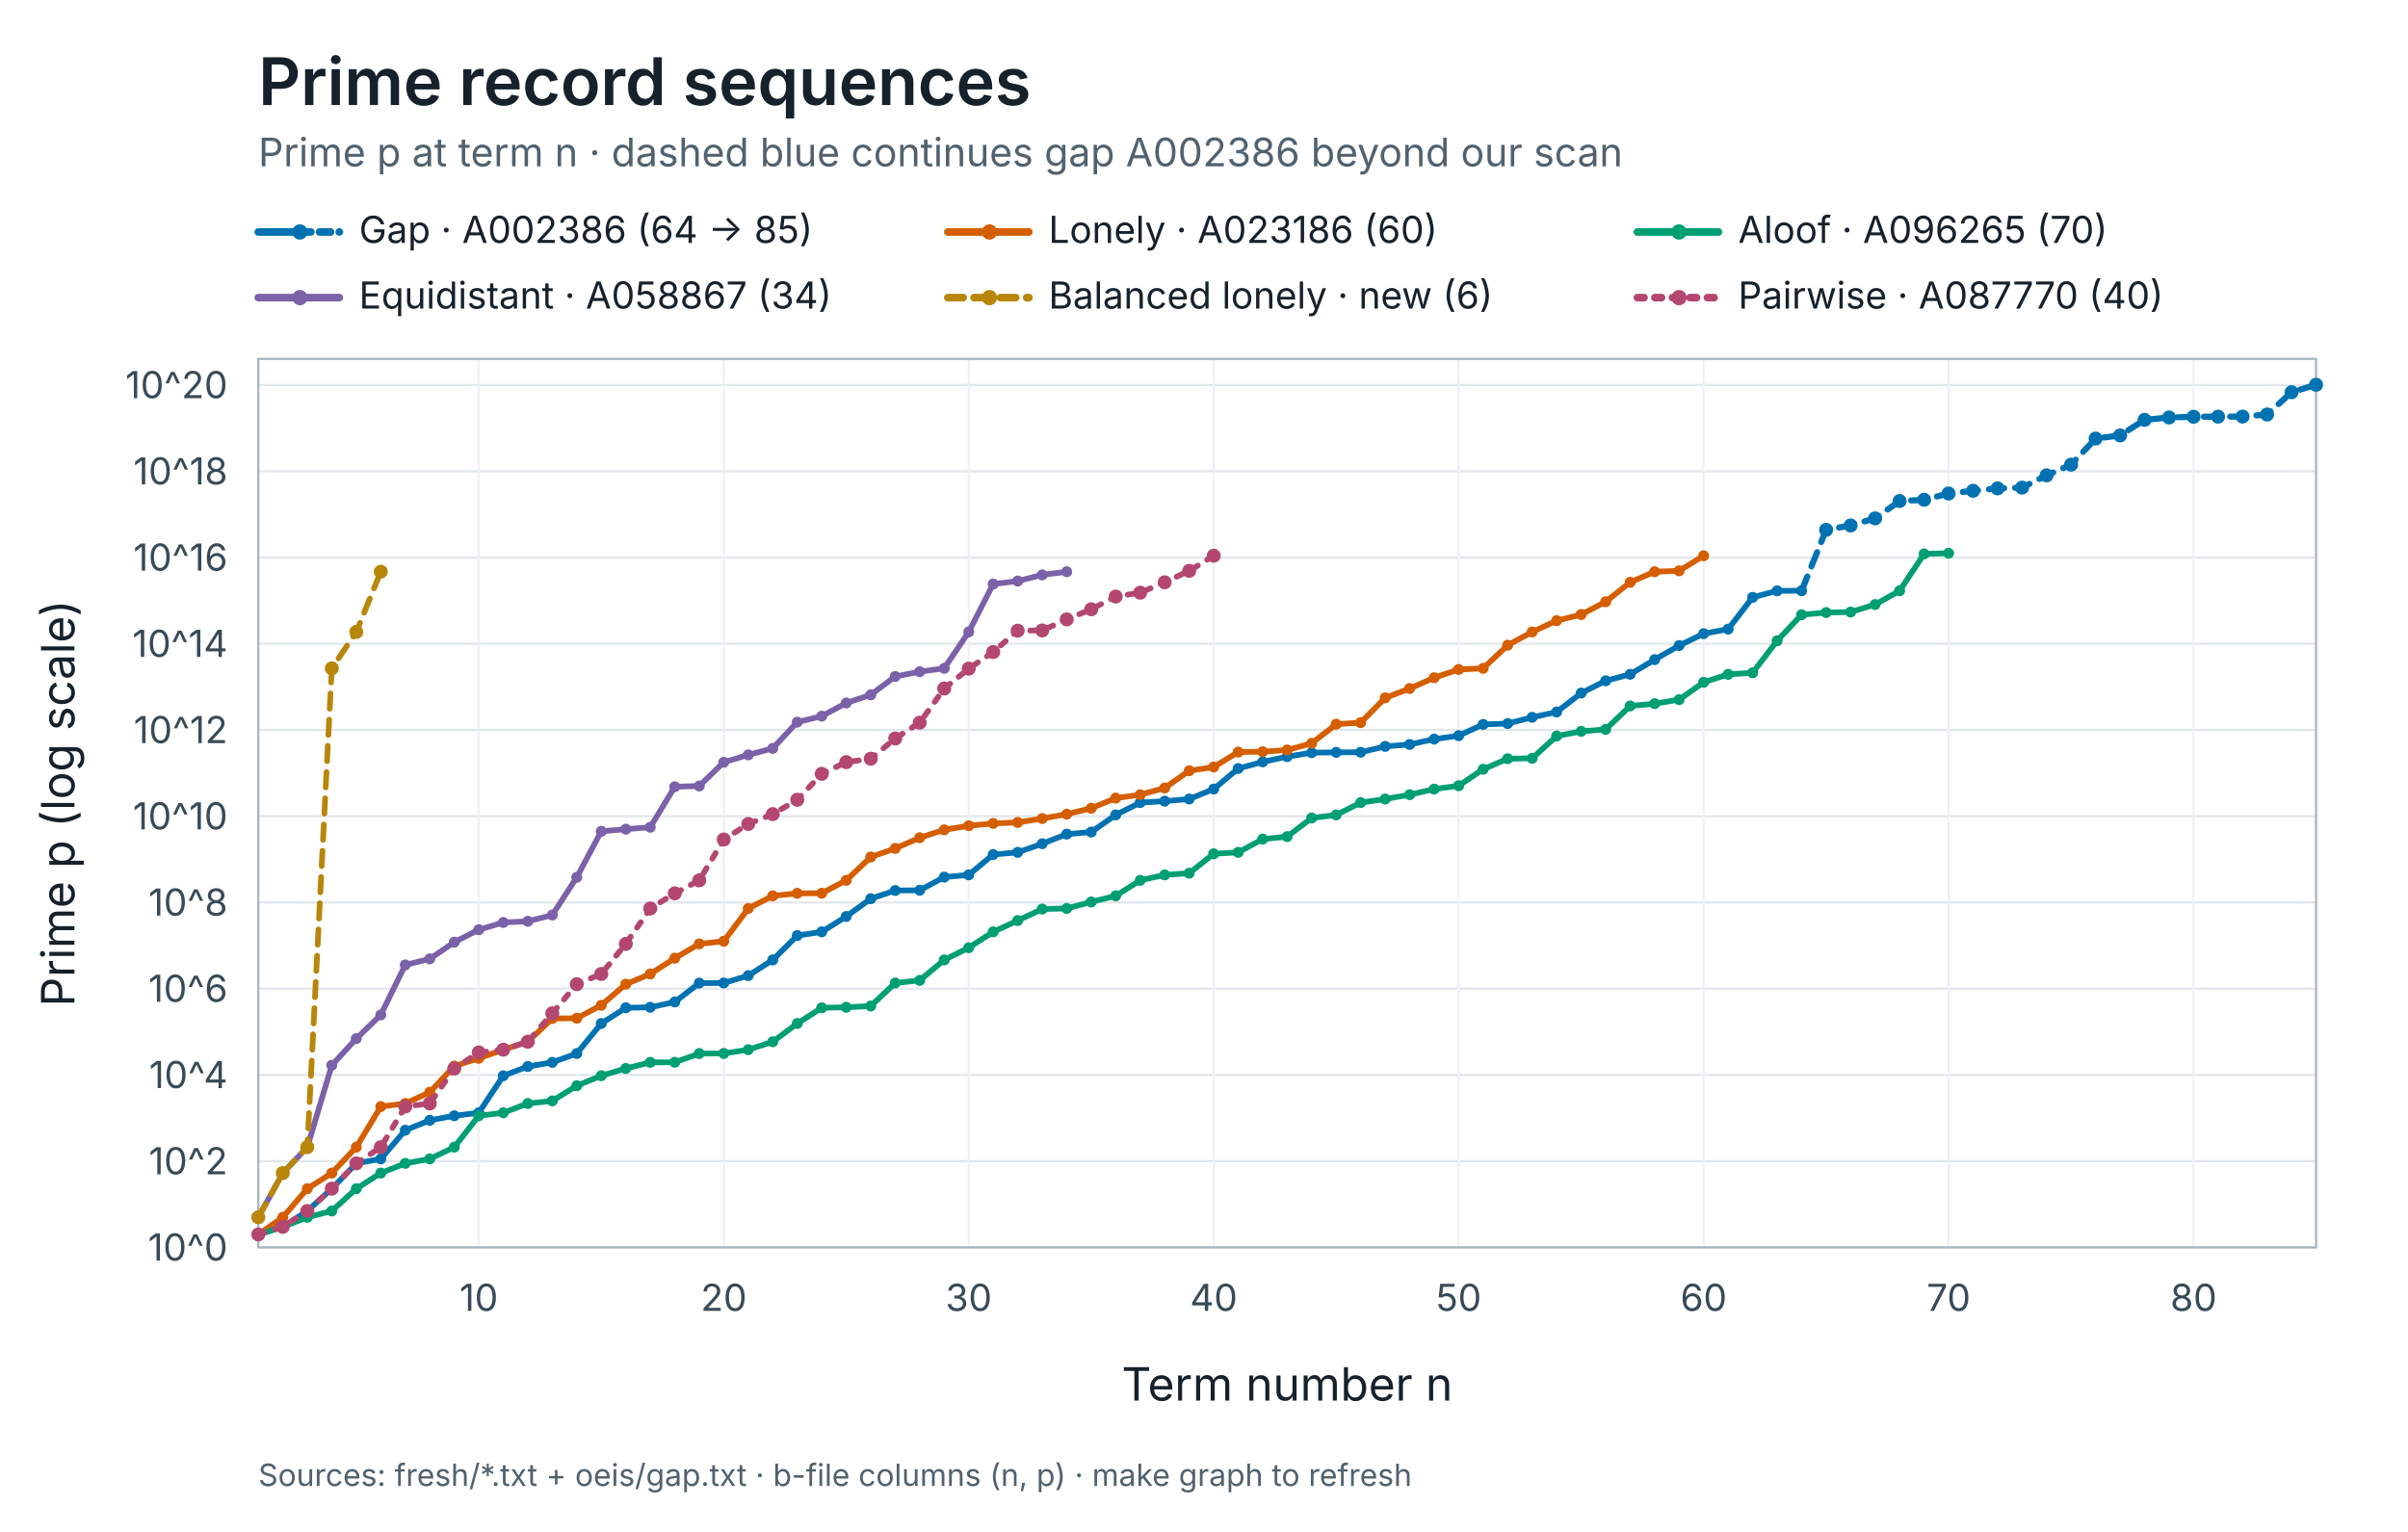
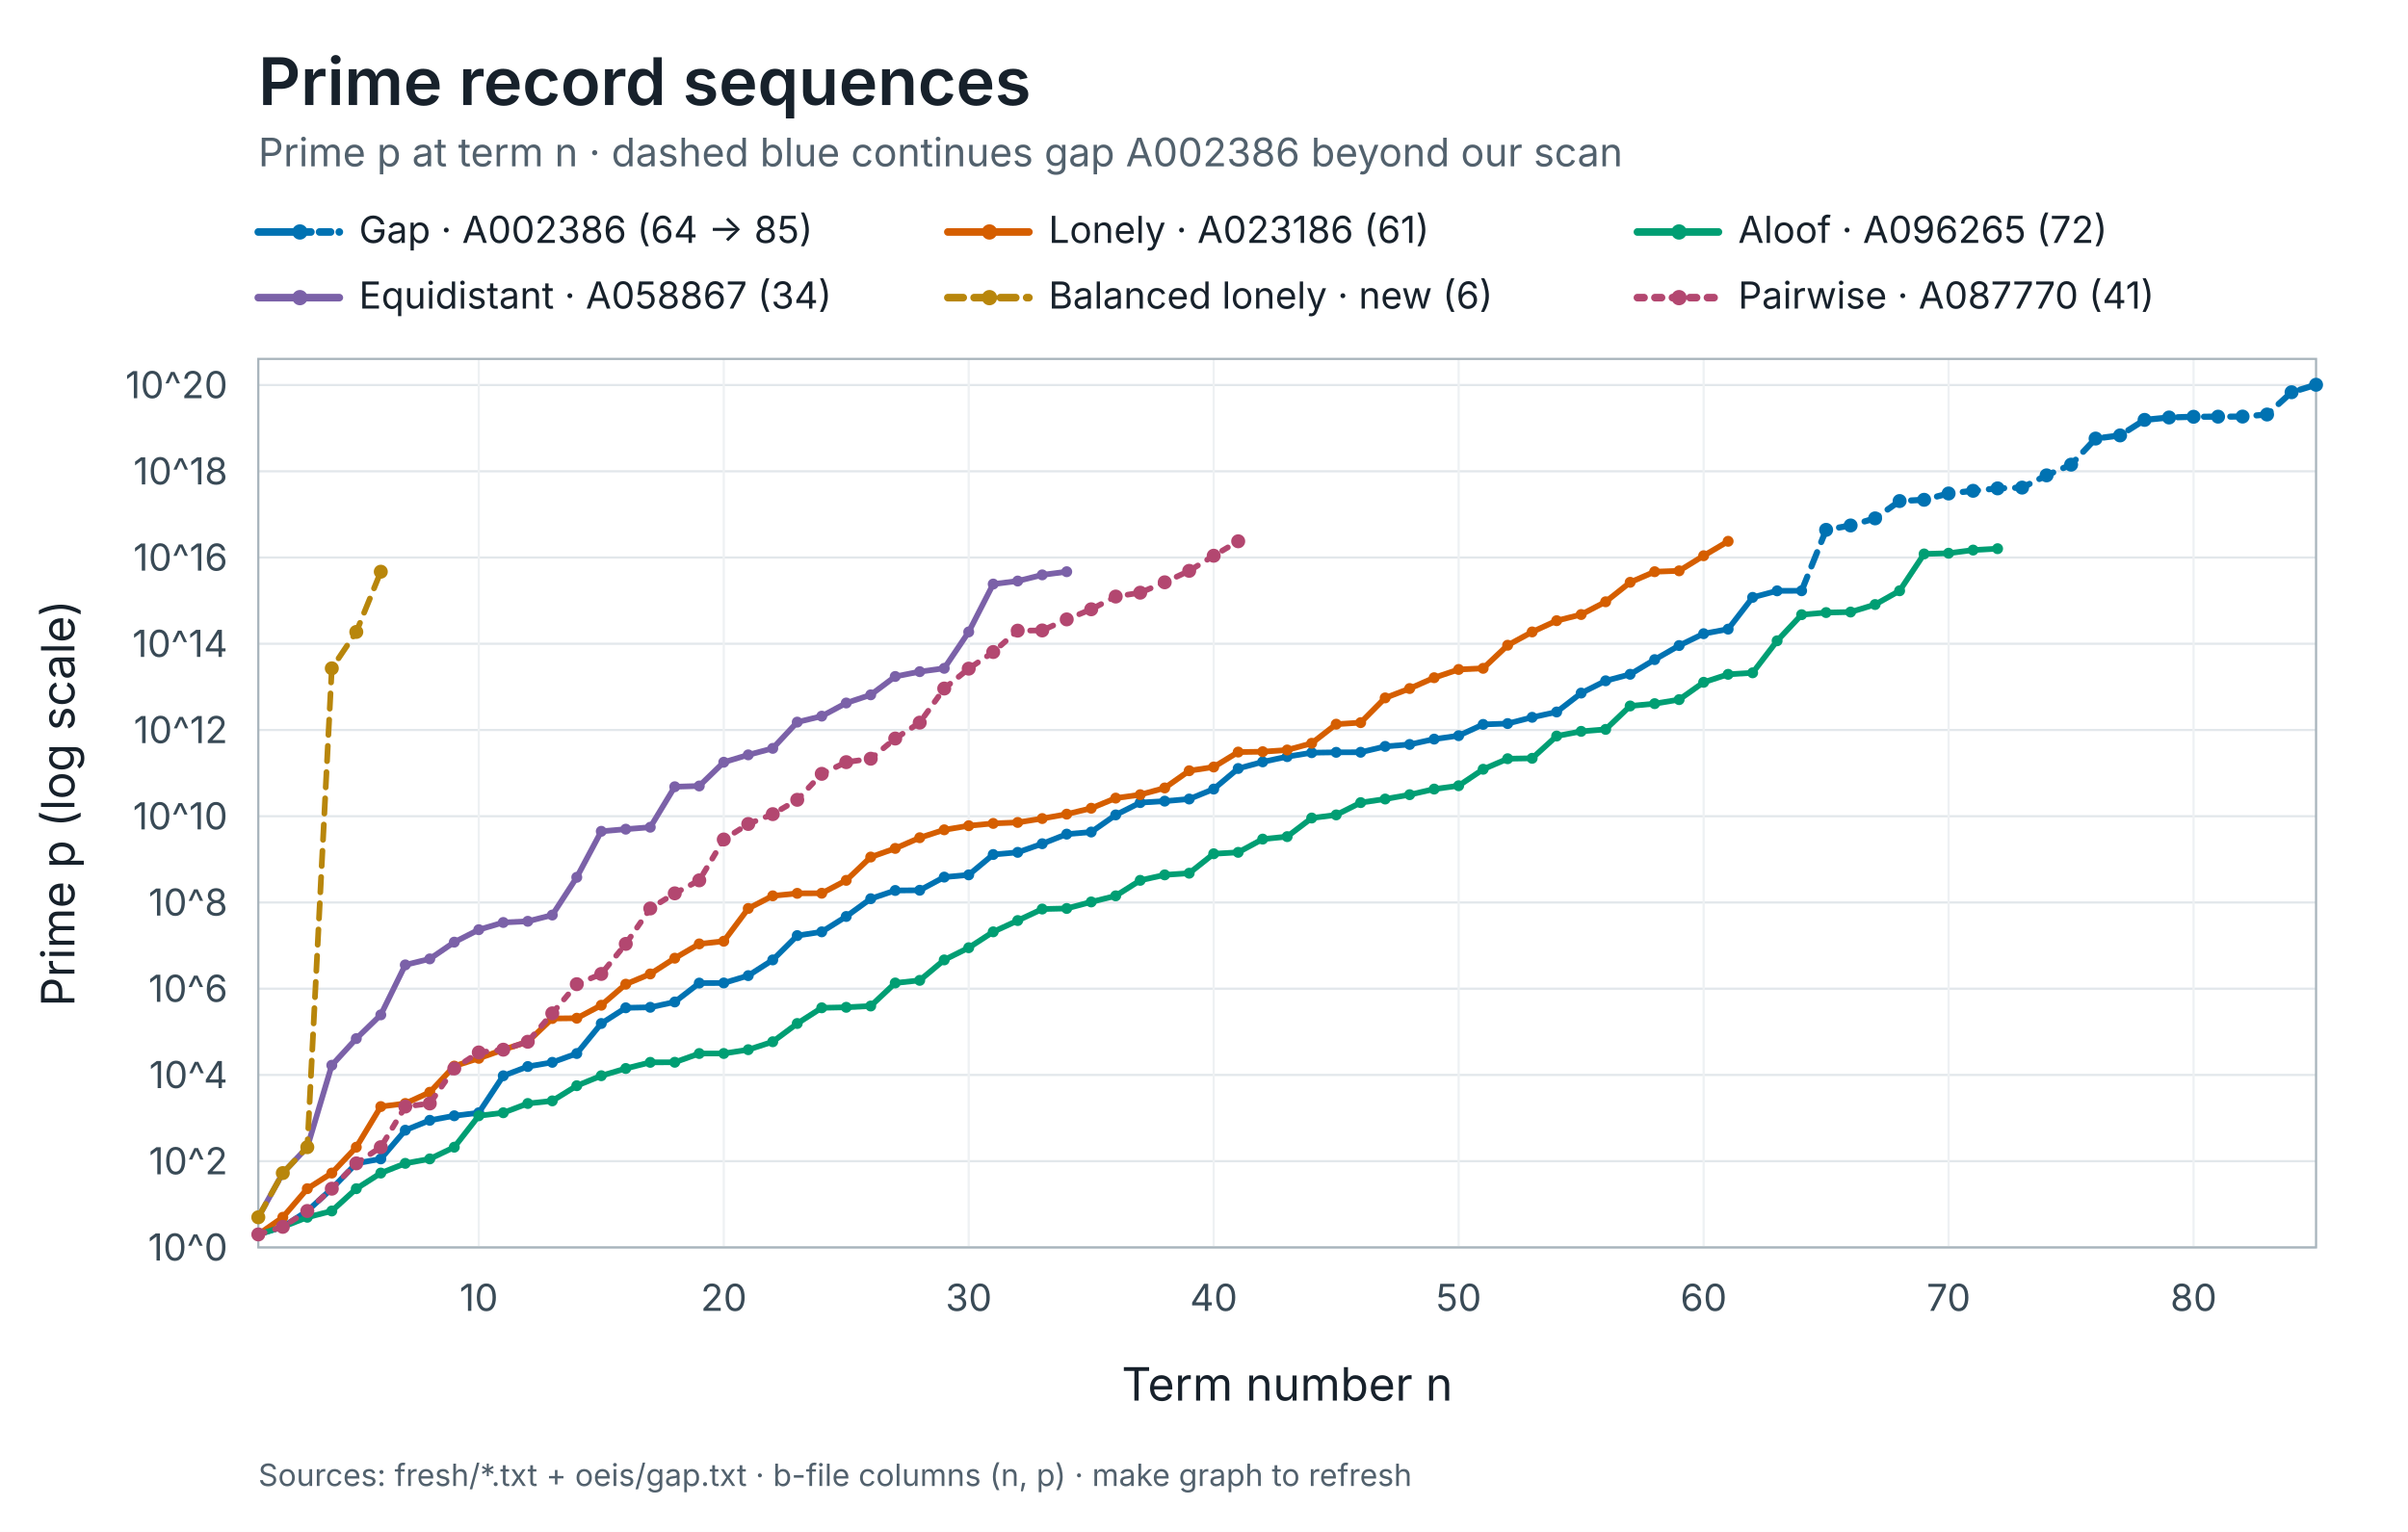
<svg xmlns="http://www.w3.org/2000/svg" width="1100" height="700" viewBox="0 0 1100 700" role="img" aria-labelledby="chart-title chart-desc" font-family="system-ui, -apple-system, sans-serif">
  <rect width="1100" height="700" fill="#FFFFFF" />
  <text x="118" y="48" fill="#17212B" font-size="30" font-weight="600">Prime record sequences</text>
  <text x="118" y="76" fill="#52616D" font-size="18">Prime p at term n · dashed blue continues gap A002386 beyond our scan</text>
  <line x1="118" x2="137" y1="106" y2="106" stroke="#0072B2" stroke-width="3.5" stroke-linecap="round" />
  <line x1="137" x2="155" y1="106" y2="106" stroke="#0072B2" stroke-width="3.5" stroke-dasharray="5 4" stroke-linecap="round" />
  <circle cx="137" cy="106" r="3.5" fill="#0072B2" />
  <text x="164" y="111" fill="#17212B" font-size="17">Gap · A002386 (64 → 85)</text>
  <line x1="433" x2="470" y1="106" y2="106" stroke="#D55E00" stroke-width="3.5" stroke-linecap="round" />
  <circle cx="452" cy="106" r="3.5" fill="#D55E00" />
-   <text x="479" y="111" fill="#17212B" font-size="17">Lonely · A023186 (60)</text>
+   <text x="479" y="111" fill="#17212B" font-size="17">Lonely · A023186 (61)</text>
  <line x1="748" x2="785" y1="106" y2="106" stroke="#009E73" stroke-width="3.5" stroke-linecap="round" />
  <circle cx="767" cy="106" r="3.5" fill="#009E73" />
-   <text x="794" y="111" fill="#17212B" font-size="17">Aloof · A096265 (70)</text>
+   <text x="794" y="111" fill="#17212B" font-size="17">Aloof · A096265 (72)</text>
  <line x1="118" x2="155" y1="136" y2="136" stroke="#7B61A8" stroke-width="3.5" stroke-linecap="round" />
  <circle cx="137" cy="136" r="3.5" fill="#7B61A8" />
  <text x="164" y="141" fill="#17212B" font-size="17">Equidistant · A058867 (34)</text>
  <line x1="433" x2="470" y1="136" y2="136" stroke="#B8860B" stroke-width="3.5" stroke-linecap="round" stroke-dasharray="7 5" />
  <circle cx="452" cy="136" r="3.5" fill="#B8860B" />
  <text x="479" y="141" fill="#17212B" font-size="17">Balanced lonely · new (6)</text>
  <line x1="748" x2="785" y1="136" y2="136" stroke="#B34770" stroke-width="3.5" stroke-linecap="round" stroke-dasharray="3 5" />
  <circle cx="767" cy="136" r="3.5" fill="#B34770" />
-   <text x="794" y="141" fill="#17212B" font-size="17">Pairwise · A087770 (40)</text>
+   <text x="794" y="141" fill="#17212B" font-size="17">Pairwise · A087770 (41)</text>
  <line x1="118" x2="1058" y1="570.00" y2="570.00" stroke="#E2E7EB" stroke-width="1" />
  <text x="104" y="576.0" text-anchor="end" fill="#394A56" font-size="17">10^0</text>
  <line x1="118" x2="1058" y1="530.59" y2="530.59" stroke="#E2E7EB" stroke-width="1" />
  <text x="104" y="536.594" text-anchor="end" fill="#394A56" font-size="17">10^2</text>
  <line x1="118" x2="1058" y1="491.19" y2="491.19" stroke="#E2E7EB" stroke-width="1" />
  <text x="104" y="497.188" text-anchor="end" fill="#394A56" font-size="17">10^4</text>
  <line x1="118" x2="1058" y1="451.78" y2="451.78" stroke="#E2E7EB" stroke-width="1" />
  <text x="104" y="457.783" text-anchor="end" fill="#394A56" font-size="17">10^6</text>
  <line x1="118" x2="1058" y1="412.38" y2="412.38" stroke="#E2E7EB" stroke-width="1" />
  <text x="104" y="418.377" text-anchor="end" fill="#394A56" font-size="17">10^8</text>
  <line x1="118" x2="1058" y1="372.97" y2="372.97" stroke="#E2E7EB" stroke-width="1" />
  <text x="104" y="378.971" text-anchor="end" fill="#394A56" font-size="17">10^10</text>
  <line x1="118" x2="1058" y1="333.57" y2="333.57" stroke="#E2E7EB" stroke-width="1" />
  <text x="104" y="339.565" text-anchor="end" fill="#394A56" font-size="17">10^12</text>
  <line x1="118" x2="1058" y1="294.16" y2="294.16" stroke="#E2E7EB" stroke-width="1" />
  <text x="104" y="300.159" text-anchor="end" fill="#394A56" font-size="17">10^14</text>
  <line x1="118" x2="1058" y1="254.75" y2="254.75" stroke="#E2E7EB" stroke-width="1" />
  <text x="104" y="260.753" text-anchor="end" fill="#394A56" font-size="17">10^16</text>
  <line x1="118" x2="1058" y1="215.35" y2="215.35" stroke="#E2E7EB" stroke-width="1" />
  <text x="104" y="221.348" text-anchor="end" fill="#394A56" font-size="17">10^18</text>
  <line x1="118" x2="1058" y1="175.94" y2="175.94" stroke="#E2E7EB" stroke-width="1" />
  <text x="104" y="181.942" text-anchor="end" fill="#394A56" font-size="17">10^20</text>
  <line x1="218.71" x2="218.71" y1="164" y2="570" stroke="#EEF1F3" stroke-width="1" />
  <text x="218.714" y="599" text-anchor="middle" fill="#394A56" font-size="17">10</text>
  <line x1="330.62" x2="330.62" y1="164" y2="570" stroke="#EEF1F3" stroke-width="1" />
  <text x="330.619" y="599" text-anchor="middle" fill="#394A56" font-size="17">20</text>
  <line x1="442.52" x2="442.52" y1="164" y2="570" stroke="#EEF1F3" stroke-width="1" />
  <text x="442.524" y="599" text-anchor="middle" fill="#394A56" font-size="17">30</text>
  <line x1="554.43" x2="554.43" y1="164" y2="570" stroke="#EEF1F3" stroke-width="1" />
  <text x="554.429" y="599" text-anchor="middle" fill="#394A56" font-size="17">40</text>
  <line x1="666.33" x2="666.33" y1="164" y2="570" stroke="#EEF1F3" stroke-width="1" />
  <text x="666.333" y="599" text-anchor="middle" fill="#394A56" font-size="17">50</text>
  <line x1="778.24" x2="778.24" y1="164" y2="570" stroke="#EEF1F3" stroke-width="1" />
  <text x="778.238" y="599" text-anchor="middle" fill="#394A56" font-size="17">60</text>
  <line x1="890.14" x2="890.14" y1="164" y2="570" stroke="#EEF1F3" stroke-width="1" />
  <text x="890.143" y="599" text-anchor="middle" fill="#394A56" font-size="17">70</text>
  <line x1="1002.05" x2="1002.05" y1="164" y2="570" stroke="#EEF1F3" stroke-width="1" />
  <text x="1002.048" y="599" text-anchor="middle" fill="#394A56" font-size="17">80</text>
  <rect x="118" y="164" width="940" height="406" fill="none" stroke="#A8B4BC" stroke-width="1" />
  <path d="M118.00,564.07 L129.19,560.60 L140.38,553.35 L151.57,543.17 L162.76,531.59 L173.95,529.55 L185.14,516.44 L196.33,511.92 L207.52,509.85 L218.71,508.47 L229.90,491.58 L241.10,487.34 L252.29,485.43 L263.48,481.40 L274.67,467.68 L285.86,460.51 L297.05,460.28 L308.24,457.85 L319.43,449.22 L330.62,449.17 L341.81,445.81 L353.00,438.63 L364.19,427.51 L375.38,425.80 L386.57,418.78 L397.76,410.66 L408.95,406.90 L420.14,406.80 L431.33,400.79 L442.52,399.77 L453.71,390.47 L464.90,389.48 L476.10,385.54 L487.29,381.15 L498.48,380.19 L509.67,372.37 L520.86,366.75 L532.05,366.08 L543.24,365.11 L554.43,360.56 L565.62,351.16 L576.81,348.13 L588.00,345.74 L599.19,343.94 L610.38,343.77 L621.57,343.74 L632.76,341.06 L643.95,340.18 L655.14,337.73 L666.33,336.16 L677.52,331.02 L688.71,330.63 L699.90,327.77 L711.10,325.34 L722.29,316.70 L733.48,311.09 L744.67,308.11 L755.86,301.41 L767.05,294.98 L778.24,289.56 L789.43,287.48 L800.62,272.97 L811.81,269.98 L823.00,269.95" fill="none" stroke="#0072B2" stroke-width="2.6" stroke-linejoin="round" stroke-linecap="round" aria-label="Gap" />
  <circle cx="118.00" cy="564.07" r="2.5" fill="#0072B2" />
  <circle cx="129.19" cy="560.60" r="2.5" fill="#0072B2" />
  <circle cx="140.38" cy="553.35" r="2.5" fill="#0072B2" />
  <circle cx="151.57" cy="543.17" r="2.5" fill="#0072B2" />
  <circle cx="162.76" cy="531.59" r="2.5" fill="#0072B2" />
  <circle cx="173.95" cy="529.55" r="2.5" fill="#0072B2" />
  <circle cx="185.14" cy="516.44" r="2.5" fill="#0072B2" />
  <circle cx="196.33" cy="511.92" r="2.5" fill="#0072B2" />
  <circle cx="207.52" cy="509.85" r="2.5" fill="#0072B2" />
  <circle cx="218.71" cy="508.47" r="2.5" fill="#0072B2" />
  <circle cx="229.90" cy="491.58" r="2.5" fill="#0072B2" />
  <circle cx="241.10" cy="487.34" r="2.5" fill="#0072B2" />
  <circle cx="252.29" cy="485.43" r="2.5" fill="#0072B2" />
  <circle cx="263.48" cy="481.40" r="2.5" fill="#0072B2" />
  <circle cx="274.67" cy="467.68" r="2.5" fill="#0072B2" />
  <circle cx="285.86" cy="460.51" r="2.5" fill="#0072B2" />
  <circle cx="297.05" cy="460.28" r="2.5" fill="#0072B2" />
  <circle cx="308.24" cy="457.85" r="2.5" fill="#0072B2" />
  <circle cx="319.43" cy="449.22" r="2.5" fill="#0072B2" />
  <circle cx="330.62" cy="449.17" r="2.5" fill="#0072B2" />
  <circle cx="341.81" cy="445.81" r="2.5" fill="#0072B2" />
  <circle cx="353.00" cy="438.63" r="2.5" fill="#0072B2" />
  <circle cx="364.19" cy="427.51" r="2.5" fill="#0072B2" />
  <circle cx="375.38" cy="425.80" r="2.5" fill="#0072B2" />
  <circle cx="386.57" cy="418.78" r="2.5" fill="#0072B2" />
  <circle cx="397.76" cy="410.66" r="2.5" fill="#0072B2" />
  <circle cx="408.95" cy="406.90" r="2.5" fill="#0072B2" />
  <circle cx="420.14" cy="406.80" r="2.5" fill="#0072B2" />
  <circle cx="431.33" cy="400.79" r="2.5" fill="#0072B2" />
  <circle cx="442.52" cy="399.77" r="2.5" fill="#0072B2" />
  <circle cx="453.71" cy="390.47" r="2.5" fill="#0072B2" />
  <circle cx="464.90" cy="389.48" r="2.5" fill="#0072B2" />
  <circle cx="476.10" cy="385.54" r="2.5" fill="#0072B2" />
  <circle cx="487.29" cy="381.15" r="2.5" fill="#0072B2" />
  <circle cx="498.48" cy="380.19" r="2.5" fill="#0072B2" />
  <circle cx="509.67" cy="372.37" r="2.5" fill="#0072B2" />
  <circle cx="520.86" cy="366.75" r="2.5" fill="#0072B2" />
  <circle cx="532.05" cy="366.08" r="2.5" fill="#0072B2" />
  <circle cx="543.24" cy="365.11" r="2.5" fill="#0072B2" />
  <circle cx="554.43" cy="360.56" r="2.5" fill="#0072B2" />
  <circle cx="565.62" cy="351.16" r="2.5" fill="#0072B2" />
  <circle cx="576.81" cy="348.13" r="2.5" fill="#0072B2" />
  <circle cx="588.00" cy="345.74" r="2.5" fill="#0072B2" />
  <circle cx="599.19" cy="343.94" r="2.5" fill="#0072B2" />
  <circle cx="610.38" cy="343.77" r="2.5" fill="#0072B2" />
  <circle cx="621.57" cy="343.74" r="2.5" fill="#0072B2" />
  <circle cx="632.76" cy="341.06" r="2.5" fill="#0072B2" />
  <circle cx="643.95" cy="340.18" r="2.5" fill="#0072B2" />
  <circle cx="655.14" cy="337.73" r="2.5" fill="#0072B2" />
  <circle cx="666.33" cy="336.16" r="2.5" fill="#0072B2" />
  <circle cx="677.52" cy="331.02" r="2.5" fill="#0072B2" />
  <circle cx="688.71" cy="330.63" r="2.5" fill="#0072B2" />
  <circle cx="699.90" cy="327.77" r="2.5" fill="#0072B2" />
  <circle cx="711.10" cy="325.34" r="2.5" fill="#0072B2" />
  <circle cx="722.29" cy="316.70" r="2.5" fill="#0072B2" />
  <circle cx="733.48" cy="311.09" r="2.5" fill="#0072B2" />
  <circle cx="744.67" cy="308.11" r="2.5" fill="#0072B2" />
  <circle cx="755.86" cy="301.41" r="2.5" fill="#0072B2" />
  <circle cx="767.05" cy="294.98" r="2.5" fill="#0072B2" />
  <circle cx="778.24" cy="289.56" r="2.5" fill="#0072B2" />
  <circle cx="789.43" cy="287.48" r="2.5" fill="#0072B2" />
  <circle cx="800.62" cy="272.97" r="2.5" fill="#0072B2" />
  <circle cx="811.81" cy="269.98" r="2.5" fill="#0072B2" />
  <circle cx="823.00" cy="269.95" r="2.5" fill="#0072B2" />
-   <path d="M118.00,564.07 L129.19,556.23 L140.38,543.17 L151.57,536.03 L162.76,524.20 L173.95,505.64 L185.14,504.23 L196.33,499.10 L207.52,487.15 L218.71,483.60 L229.90,479.65 L241.10,476.02 L252.29,465.40 L263.48,465.27 L274.67,459.34 L285.86,449.72 L297.05,445.04 L308.24,437.84 L319.43,431.31 L330.62,430.09 L341.81,415.12 L353.00,409.35 L364.19,408.21 L375.38,408.16 L386.57,402.27 L397.76,391.62 L408.95,387.68 L420.14,382.79 L431.33,379.18 L442.52,377.31 L453.71,376.26 L464.90,375.81 L476.10,374.03 L487.29,372.02 L498.48,369.32 L509.67,364.69 L520.86,363.13 L532.05,360.05 L543.24,352.19 L554.43,350.48 L565.62,343.65 L576.81,343.49 L588.00,342.70 L599.19,339.64 L610.38,330.92 L621.57,330.20 L632.76,318.90 L643.95,314.62 L655.14,309.68 L666.33,305.91 L677.52,305.39 L688.71,294.84 L699.90,288.76 L711.10,283.62 L722.29,280.81 L733.48,274.98 L744.67,266.08 L755.86,261.24 L767.05,260.84 L778.24,253.94" fill="none" stroke="#D55E00" stroke-width="2.6" stroke-linejoin="round" stroke-linecap="round" aria-label="Lonely" />
+   <path d="M118.00,564.07 L129.19,556.23 L140.38,543.17 L151.57,536.03 L162.76,524.20 L173.95,505.64 L185.14,504.23 L196.33,499.10 L207.52,487.15 L218.71,483.60 L229.90,479.65 L241.10,476.02 L252.29,465.40 L263.48,465.27 L274.67,459.34 L285.86,449.72 L297.05,445.04 L308.24,437.84 L319.43,431.31 L330.62,430.09 L341.81,415.12 L353.00,409.35 L364.19,408.21 L375.38,408.16 L386.57,402.27 L397.76,391.62 L408.95,387.68 L420.14,382.79 L431.33,379.18 L442.52,377.31 L453.71,376.26 L464.90,375.81 L476.10,374.03 L487.29,372.02 L498.48,369.32 L509.67,364.69 L520.86,363.13 L532.05,360.05 L543.24,352.19 L554.43,350.48 L565.62,343.65 L576.81,343.49 L588.00,342.70 L599.19,339.64 L610.38,330.92 L621.57,330.20 L632.76,318.90 L643.95,314.62 L655.14,309.68 L666.33,305.91 L677.52,305.39 L688.71,294.84 L699.90,288.76 L711.10,283.62 L722.29,280.81 L733.48,274.98 L744.67,266.08 L755.86,261.24 L767.05,260.84 L778.24,253.94 L789.43,247.34" fill="none" stroke="#D55E00" stroke-width="2.6" stroke-linejoin="round" stroke-linecap="round" aria-label="Lonely" />
  <circle cx="118.00" cy="564.07" r="2.5" fill="#D55E00" />
  <circle cx="129.19" cy="556.23" r="2.5" fill="#D55E00" />
  <circle cx="140.38" cy="543.17" r="2.5" fill="#D55E00" />
  <circle cx="151.57" cy="536.03" r="2.5" fill="#D55E00" />
  <circle cx="162.76" cy="524.20" r="2.5" fill="#D55E00" />
  <circle cx="173.95" cy="505.64" r="2.5" fill="#D55E00" />
  <circle cx="185.14" cy="504.23" r="2.5" fill="#D55E00" />
  <circle cx="196.33" cy="499.10" r="2.5" fill="#D55E00" />
  <circle cx="207.52" cy="487.15" r="2.5" fill="#D55E00" />
  <circle cx="218.71" cy="483.60" r="2.5" fill="#D55E00" />
  <circle cx="229.90" cy="479.65" r="2.5" fill="#D55E00" />
  <circle cx="241.10" cy="476.02" r="2.5" fill="#D55E00" />
  <circle cx="252.29" cy="465.40" r="2.5" fill="#D55E00" />
  <circle cx="263.48" cy="465.27" r="2.5" fill="#D55E00" />
  <circle cx="274.67" cy="459.34" r="2.5" fill="#D55E00" />
  <circle cx="285.86" cy="449.72" r="2.5" fill="#D55E00" />
  <circle cx="297.05" cy="445.04" r="2.5" fill="#D55E00" />
  <circle cx="308.24" cy="437.84" r="2.5" fill="#D55E00" />
  <circle cx="319.43" cy="431.31" r="2.5" fill="#D55E00" />
  <circle cx="330.62" cy="430.09" r="2.5" fill="#D55E00" />
  <circle cx="341.81" cy="415.12" r="2.5" fill="#D55E00" />
  <circle cx="353.00" cy="409.35" r="2.5" fill="#D55E00" />
  <circle cx="364.19" cy="408.21" r="2.5" fill="#D55E00" />
  <circle cx="375.38" cy="408.16" r="2.5" fill="#D55E00" />
  <circle cx="386.57" cy="402.27" r="2.5" fill="#D55E00" />
  <circle cx="397.76" cy="391.62" r="2.5" fill="#D55E00" />
  <circle cx="408.95" cy="387.68" r="2.5" fill="#D55E00" />
  <circle cx="420.14" cy="382.79" r="2.5" fill="#D55E00" />
  <circle cx="431.33" cy="379.18" r="2.5" fill="#D55E00" />
  <circle cx="442.52" cy="377.31" r="2.5" fill="#D55E00" />
  <circle cx="453.71" cy="376.26" r="2.5" fill="#D55E00" />
  <circle cx="464.90" cy="375.81" r="2.5" fill="#D55E00" />
  <circle cx="476.10" cy="374.03" r="2.5" fill="#D55E00" />
  <circle cx="487.29" cy="372.02" r="2.5" fill="#D55E00" />
  <circle cx="498.48" cy="369.32" r="2.5" fill="#D55E00" />
  <circle cx="509.67" cy="364.69" r="2.5" fill="#D55E00" />
  <circle cx="520.86" cy="363.13" r="2.5" fill="#D55E00" />
  <circle cx="532.05" cy="360.05" r="2.5" fill="#D55E00" />
  <circle cx="543.24" cy="352.19" r="2.5" fill="#D55E00" />
  <circle cx="554.43" cy="350.48" r="2.5" fill="#D55E00" />
  <circle cx="565.62" cy="343.65" r="2.5" fill="#D55E00" />
  <circle cx="576.81" cy="343.49" r="2.5" fill="#D55E00" />
  <circle cx="588.00" cy="342.70" r="2.5" fill="#D55E00" />
  <circle cx="599.19" cy="339.64" r="2.5" fill="#D55E00" />
  <circle cx="610.38" cy="330.92" r="2.5" fill="#D55E00" />
  <circle cx="621.57" cy="330.20" r="2.5" fill="#D55E00" />
  <circle cx="632.76" cy="318.90" r="2.5" fill="#D55E00" />
  <circle cx="643.95" cy="314.62" r="2.5" fill="#D55E00" />
  <circle cx="655.14" cy="309.68" r="2.5" fill="#D55E00" />
  <circle cx="666.33" cy="305.91" r="2.5" fill="#D55E00" />
  <circle cx="677.52" cy="305.39" r="2.5" fill="#D55E00" />
  <circle cx="688.71" cy="294.84" r="2.5" fill="#D55E00" />
  <circle cx="699.90" cy="288.76" r="2.5" fill="#D55E00" />
  <circle cx="711.10" cy="283.62" r="2.5" fill="#D55E00" />
  <circle cx="722.29" cy="280.81" r="2.5" fill="#D55E00" />
  <circle cx="733.48" cy="274.98" r="2.5" fill="#D55E00" />
  <circle cx="744.67" cy="266.08" r="2.5" fill="#D55E00" />
  <circle cx="755.86" cy="261.24" r="2.5" fill="#D55E00" />
  <circle cx="767.05" cy="260.84" r="2.5" fill="#D55E00" />
  <circle cx="778.24" cy="253.94" r="2.5" fill="#D55E00" />
-   <path d="M118.00,564.07 L129.19,560.60 L140.38,556.23 L151.57,553.35 L162.76,543.17 L173.95,536.03 L185.14,531.59 L196.33,529.55 L207.52,524.20 L218.71,509.85 L229.90,508.47 L241.10,504.23 L252.29,503.04 L263.48,496.11 L274.67,491.55 L285.86,488.24 L297.05,485.43 L308.24,485.40 L319.43,481.40 L330.62,481.38 L341.81,479.65 L353.00,476.02 L364.19,467.68 L375.38,460.51 L386.57,460.28 L397.76,459.69 L408.95,449.17 L420.14,447.97 L431.33,438.63 L442.52,433.06 L453.71,425.80 L464.90,420.64 L476.10,415.38 L487.29,415.12 L498.48,412.14 L509.67,409.35 L520.86,402.27 L532.05,399.77 L543.24,399.01 L554.43,390.13 L565.62,389.48 L576.81,383.42 L588.00,382.29 L599.19,373.79 L610.38,372.37 L621.57,366.75 L632.76,365.11 L643.95,363.13 L655.14,360.56 L666.33,359.04 L677.52,351.51 L688.71,346.69 L699.90,346.50 L711.10,336.33 L722.29,334.19 L733.48,333.29 L744.67,322.59 L755.86,321.53 L767.05,319.69 L778.24,311.77 L789.43,308.13 L800.62,307.44 L811.81,292.81 L823.00,280.88 L834.19,279.91 L845.38,279.67 L856.57,276.24 L867.76,269.95 L878.95,253.12 L890.14,252.80" fill="none" stroke="#009E73" stroke-width="2.6" stroke-linejoin="round" stroke-linecap="round" aria-label="Aloof" />
+   <circle cx="789.43" cy="247.34" r="2.5" fill="#D55E00" />
+   <path d="M118.00,564.07 L129.19,560.60 L140.38,556.23 L151.57,553.35 L162.76,543.17 L173.95,536.03 L185.14,531.59 L196.33,529.55 L207.52,524.20 L218.71,509.85 L229.90,508.47 L241.10,504.23 L252.29,503.04 L263.48,496.11 L274.67,491.55 L285.86,488.24 L297.05,485.43 L308.24,485.40 L319.43,481.40 L330.62,481.38 L341.81,479.65 L353.00,476.02 L364.19,467.68 L375.38,460.51 L386.57,460.28 L397.76,459.69 L408.95,449.17 L420.14,447.97 L431.33,438.63 L442.52,433.06 L453.71,425.80 L464.90,420.64 L476.10,415.38 L487.29,415.12 L498.48,412.14 L509.67,409.35 L520.86,402.27 L532.05,399.77 L543.24,399.01 L554.43,390.13 L565.62,389.48 L576.81,383.42 L588.00,382.29 L599.19,373.79 L610.38,372.37 L621.57,366.75 L632.76,365.11 L643.95,363.13 L655.14,360.56 L666.33,359.04 L677.52,351.51 L688.71,346.69 L699.90,346.50 L711.10,336.33 L722.29,334.19 L733.48,333.29 L744.67,322.59 L755.86,321.53 L767.05,319.69 L778.24,311.77 L789.43,308.13 L800.62,307.44 L811.81,292.81 L823.00,280.88 L834.19,279.91 L845.38,279.67 L856.57,276.24 L867.76,269.95 L878.95,253.12 L890.14,252.80 L901.33,251.35 L912.52,250.72" fill="none" stroke="#009E73" stroke-width="2.6" stroke-linejoin="round" stroke-linecap="round" aria-label="Aloof" />
  <circle cx="118.00" cy="564.07" r="2.5" fill="#009E73" />
  <circle cx="129.19" cy="560.60" r="2.5" fill="#009E73" />
  <circle cx="140.38" cy="556.23" r="2.5" fill="#009E73" />
  <circle cx="151.57" cy="553.35" r="2.5" fill="#009E73" />
  <circle cx="162.76" cy="543.17" r="2.5" fill="#009E73" />
  <circle cx="173.95" cy="536.03" r="2.5" fill="#009E73" />
  <circle cx="185.14" cy="531.59" r="2.5" fill="#009E73" />
  <circle cx="196.33" cy="529.55" r="2.5" fill="#009E73" />
  <circle cx="207.52" cy="524.20" r="2.5" fill="#009E73" />
  <circle cx="218.71" cy="509.85" r="2.5" fill="#009E73" />
  <circle cx="229.90" cy="508.47" r="2.5" fill="#009E73" />
  <circle cx="241.10" cy="504.23" r="2.5" fill="#009E73" />
  <circle cx="252.29" cy="503.04" r="2.5" fill="#009E73" />
  <circle cx="263.48" cy="496.11" r="2.5" fill="#009E73" />
  <circle cx="274.67" cy="491.55" r="2.5" fill="#009E73" />
  <circle cx="285.86" cy="488.24" r="2.5" fill="#009E73" />
  <circle cx="297.05" cy="485.43" r="2.5" fill="#009E73" />
  <circle cx="308.24" cy="485.40" r="2.5" fill="#009E73" />
  <circle cx="319.43" cy="481.40" r="2.5" fill="#009E73" />
  <circle cx="330.62" cy="481.38" r="2.5" fill="#009E73" />
  <circle cx="341.81" cy="479.65" r="2.5" fill="#009E73" />
  <circle cx="353.00" cy="476.02" r="2.5" fill="#009E73" />
  <circle cx="364.19" cy="467.68" r="2.5" fill="#009E73" />
  <circle cx="375.38" cy="460.51" r="2.5" fill="#009E73" />
  <circle cx="386.57" cy="460.28" r="2.5" fill="#009E73" />
  <circle cx="397.76" cy="459.69" r="2.5" fill="#009E73" />
  <circle cx="408.95" cy="449.17" r="2.5" fill="#009E73" />
  <circle cx="420.14" cy="447.97" r="2.5" fill="#009E73" />
  <circle cx="431.33" cy="438.63" r="2.5" fill="#009E73" />
  <circle cx="442.52" cy="433.06" r="2.5" fill="#009E73" />
  <circle cx="453.71" cy="425.80" r="2.5" fill="#009E73" />
  <circle cx="464.90" cy="420.64" r="2.5" fill="#009E73" />
  <circle cx="476.10" cy="415.38" r="2.5" fill="#009E73" />
  <circle cx="487.29" cy="415.12" r="2.5" fill="#009E73" />
  <circle cx="498.48" cy="412.14" r="2.5" fill="#009E73" />
  <circle cx="509.67" cy="409.35" r="2.5" fill="#009E73" />
  <circle cx="520.86" cy="402.27" r="2.5" fill="#009E73" />
  <circle cx="532.05" cy="399.77" r="2.5" fill="#009E73" />
  <circle cx="543.24" cy="399.01" r="2.5" fill="#009E73" />
  <circle cx="554.43" cy="390.13" r="2.5" fill="#009E73" />
  <circle cx="565.62" cy="389.48" r="2.5" fill="#009E73" />
  <circle cx="576.81" cy="383.42" r="2.5" fill="#009E73" />
  <circle cx="588.00" cy="382.29" r="2.5" fill="#009E73" />
  <circle cx="599.19" cy="373.79" r="2.5" fill="#009E73" />
  <circle cx="610.38" cy="372.37" r="2.5" fill="#009E73" />
  <circle cx="621.57" cy="366.75" r="2.5" fill="#009E73" />
  <circle cx="632.76" cy="365.11" r="2.5" fill="#009E73" />
  <circle cx="643.95" cy="363.13" r="2.5" fill="#009E73" />
  <circle cx="655.14" cy="360.56" r="2.5" fill="#009E73" />
  <circle cx="666.33" cy="359.04" r="2.5" fill="#009E73" />
  <circle cx="677.52" cy="351.51" r="2.5" fill="#009E73" />
  <circle cx="688.71" cy="346.69" r="2.5" fill="#009E73" />
  <circle cx="699.90" cy="346.50" r="2.5" fill="#009E73" />
  <circle cx="711.10" cy="336.33" r="2.5" fill="#009E73" />
  <circle cx="722.29" cy="334.19" r="2.5" fill="#009E73" />
  <circle cx="733.48" cy="333.29" r="2.5" fill="#009E73" />
  <circle cx="744.67" cy="322.59" r="2.5" fill="#009E73" />
  <circle cx="755.86" cy="321.53" r="2.5" fill="#009E73" />
  <circle cx="767.05" cy="319.69" r="2.5" fill="#009E73" />
  <circle cx="778.24" cy="311.77" r="2.5" fill="#009E73" />
  <circle cx="789.43" cy="308.13" r="2.5" fill="#009E73" />
  <circle cx="800.62" cy="307.44" r="2.5" fill="#009E73" />
  <circle cx="811.81" cy="292.81" r="2.5" fill="#009E73" />
  <circle cx="823.00" cy="280.88" r="2.5" fill="#009E73" />
  <circle cx="834.19" cy="279.91" r="2.5" fill="#009E73" />
  <circle cx="845.38" cy="279.67" r="2.5" fill="#009E73" />
  <circle cx="856.57" cy="276.24" r="2.5" fill="#009E73" />
  <circle cx="867.76" cy="269.95" r="2.5" fill="#009E73" />
  <circle cx="878.95" cy="253.12" r="2.5" fill="#009E73" />
  <circle cx="890.14" cy="252.80" r="2.5" fill="#009E73" />
+   <circle cx="901.33" cy="251.35" r="2.5" fill="#009E73" />
+   <circle cx="912.52" cy="250.72" r="2.5" fill="#009E73" />
  <path d="M118.00,556.23 L129.19,536.03 L140.38,524.20 L151.57,486.76 L162.76,474.58 L173.95,463.74 L185.14,440.90 L196.33,438.16 L207.52,430.51 L218.71,424.82 L229.90,421.52 L241.10,420.98 L252.29,418.13 L263.48,400.88 L274.67,379.86 L285.86,378.89 L297.05,378.00 L308.24,359.50 L319.43,359.15 L330.62,348.30 L341.81,344.93 L353.00,341.96 L364.19,329.97 L375.38,327.24 L386.57,321.23 L397.76,317.50 L408.95,309.11 L420.14,306.91 L431.33,305.39 L442.52,288.76 L453.71,266.88 L464.90,265.50 L476.10,262.69 L487.29,261.24" fill="none" stroke="#7B61A8" stroke-width="2.6" stroke-linejoin="round" stroke-linecap="round" aria-label="Equidistant" />
  <circle cx="118.00" cy="556.23" r="2.5" fill="#7B61A8" />
  <circle cx="129.19" cy="536.03" r="2.5" fill="#7B61A8" />
  <circle cx="140.38" cy="524.20" r="2.5" fill="#7B61A8" />
  <circle cx="151.57" cy="486.76" r="2.5" fill="#7B61A8" />
  <circle cx="162.76" cy="474.58" r="2.5" fill="#7B61A8" />
  <circle cx="173.95" cy="463.74" r="2.5" fill="#7B61A8" />
  <circle cx="185.14" cy="440.90" r="2.5" fill="#7B61A8" />
  <circle cx="196.33" cy="438.16" r="2.5" fill="#7B61A8" />
  <circle cx="207.52" cy="430.51" r="2.5" fill="#7B61A8" />
  <circle cx="218.71" cy="424.82" r="2.5" fill="#7B61A8" />
  <circle cx="229.90" cy="421.52" r="2.5" fill="#7B61A8" />
  <circle cx="241.10" cy="420.98" r="2.5" fill="#7B61A8" />
  <circle cx="252.29" cy="418.13" r="2.5" fill="#7B61A8" />
  <circle cx="263.48" cy="400.88" r="2.5" fill="#7B61A8" />
  <circle cx="274.67" cy="379.86" r="2.5" fill="#7B61A8" />
  <circle cx="285.86" cy="378.89" r="2.5" fill="#7B61A8" />
  <circle cx="297.05" cy="378.00" r="2.5" fill="#7B61A8" />
  <circle cx="308.24" cy="359.50" r="2.5" fill="#7B61A8" />
  <circle cx="319.43" cy="359.15" r="2.5" fill="#7B61A8" />
  <circle cx="330.62" cy="348.30" r="2.5" fill="#7B61A8" />
  <circle cx="341.81" cy="344.93" r="2.5" fill="#7B61A8" />
  <circle cx="353.00" cy="341.96" r="2.5" fill="#7B61A8" />
  <circle cx="364.19" cy="329.97" r="2.5" fill="#7B61A8" />
  <circle cx="375.38" cy="327.24" r="2.5" fill="#7B61A8" />
  <circle cx="386.57" cy="321.23" r="2.5" fill="#7B61A8" />
  <circle cx="397.76" cy="317.50" r="2.5" fill="#7B61A8" />
  <circle cx="408.95" cy="309.11" r="2.5" fill="#7B61A8" />
  <circle cx="420.14" cy="306.91" r="2.5" fill="#7B61A8" />
  <circle cx="431.33" cy="305.39" r="2.5" fill="#7B61A8" />
  <circle cx="442.52" cy="288.76" r="2.5" fill="#7B61A8" />
  <circle cx="453.71" cy="266.88" r="2.5" fill="#7B61A8" />
  <circle cx="464.90" cy="265.50" r="2.5" fill="#7B61A8" />
  <circle cx="476.10" cy="262.69" r="2.5" fill="#7B61A8" />
  <circle cx="487.29" cy="261.24" r="2.5" fill="#7B61A8" />
  <path d="M118.00,556.23 L129.19,536.03 L140.38,524.20 L151.57,305.39 L162.76,288.76 L173.95,261.24" fill="none" stroke="#B8860B" stroke-width="2.6" stroke-linejoin="round" stroke-linecap="round" aria-label="Balanced lonely" stroke-dasharray="7 5" />
  <circle cx="118.00" cy="556.23" r="3.2" fill="#B8860B" />
  <circle cx="129.19" cy="536.03" r="3.2" fill="#B8860B" />
  <circle cx="140.38" cy="524.20" r="3.2" fill="#B8860B" />
  <circle cx="151.57" cy="305.39" r="3.2" fill="#B8860B" />
  <circle cx="162.76" cy="288.76" r="3.2" fill="#B8860B" />
  <circle cx="173.95" cy="261.24" r="3.2" fill="#B8860B" />
-   <path d="M118.00,564.07 L129.19,560.60 L140.38,553.35 L151.57,543.17 L162.76,531.59 L173.95,524.20 L185.14,505.64 L196.33,504.23 L207.52,488.24 L218.71,480.91 L229.90,479.65 L241.10,476.02 L252.29,463.04 L263.48,449.72 L274.67,445.04 L285.86,431.31 L297.05,415.12 L308.24,408.21 L319.43,402.27 L330.62,383.60 L341.81,376.51 L353.00,372.02 L364.19,365.47 L375.38,353.60 L386.57,348.26 L397.76,346.69 L408.95,337.47 L420.14,330.20 L431.33,314.62 L442.52,305.54 L453.71,297.94 L464.90,288.17 L476.10,288.08 L487.29,283.03 L498.48,278.41 L509.67,272.59 L520.86,270.83 L532.05,266.08 L543.24,260.84 L554.43,253.94" fill="none" stroke="#B34770" stroke-width="2.6" stroke-linejoin="round" stroke-linecap="round" aria-label="Pairwise" stroke-dasharray="3 5" />
+   <path d="M118.00,564.07 L129.19,560.60 L140.38,553.35 L151.57,543.17 L162.76,531.59 L173.95,524.20 L185.14,505.64 L196.33,504.23 L207.52,488.24 L218.71,480.91 L229.90,479.65 L241.10,476.02 L252.29,463.04 L263.48,449.72 L274.67,445.04 L285.86,431.31 L297.05,415.12 L308.24,408.21 L319.43,402.27 L330.62,383.60 L341.81,376.51 L353.00,372.02 L364.19,365.47 L375.38,353.60 L386.57,348.26 L397.76,346.69 L408.95,337.47 L420.14,330.20 L431.33,314.62 L442.52,305.54 L453.71,297.94 L464.90,288.17 L476.10,288.08 L487.29,283.03 L498.48,278.41 L509.67,272.59 L520.86,270.83 L532.05,266.08 L543.24,260.84 L554.43,253.94 L565.62,247.34" fill="none" stroke="#B34770" stroke-width="2.6" stroke-linejoin="round" stroke-linecap="round" aria-label="Pairwise" stroke-dasharray="3 5" />
  <circle cx="118.00" cy="564.07" r="3.2" fill="#B34770" />
  <circle cx="129.19" cy="560.60" r="3.2" fill="#B34770" />
  <circle cx="140.38" cy="553.35" r="3.2" fill="#B34770" />
  <circle cx="151.57" cy="543.17" r="3.2" fill="#B34770" />
  <circle cx="162.76" cy="531.59" r="3.2" fill="#B34770" />
  <circle cx="173.95" cy="524.20" r="3.2" fill="#B34770" />
  <circle cx="185.14" cy="505.64" r="3.2" fill="#B34770" />
  <circle cx="196.33" cy="504.23" r="3.2" fill="#B34770" />
  <circle cx="207.52" cy="488.24" r="3.2" fill="#B34770" />
  <circle cx="218.71" cy="480.91" r="3.2" fill="#B34770" />
  <circle cx="229.90" cy="479.65" r="3.2" fill="#B34770" />
  <circle cx="241.10" cy="476.02" r="3.2" fill="#B34770" />
  <circle cx="252.29" cy="463.04" r="3.2" fill="#B34770" />
  <circle cx="263.48" cy="449.72" r="3.2" fill="#B34770" />
  <circle cx="274.67" cy="445.04" r="3.2" fill="#B34770" />
  <circle cx="285.86" cy="431.31" r="3.2" fill="#B34770" />
  <circle cx="297.05" cy="415.12" r="3.2" fill="#B34770" />
  <circle cx="308.24" cy="408.21" r="3.2" fill="#B34770" />
  <circle cx="319.43" cy="402.27" r="3.2" fill="#B34770" />
  <circle cx="330.62" cy="383.60" r="3.2" fill="#B34770" />
  <circle cx="341.81" cy="376.51" r="3.2" fill="#B34770" />
  <circle cx="353.00" cy="372.02" r="3.2" fill="#B34770" />
  <circle cx="364.19" cy="365.47" r="3.2" fill="#B34770" />
  <circle cx="375.38" cy="353.60" r="3.2" fill="#B34770" />
  <circle cx="386.57" cy="348.26" r="3.2" fill="#B34770" />
  <circle cx="397.76" cy="346.69" r="3.2" fill="#B34770" />
  <circle cx="408.95" cy="337.47" r="3.2" fill="#B34770" />
  <circle cx="420.14" cy="330.20" r="3.2" fill="#B34770" />
  <circle cx="431.33" cy="314.62" r="3.2" fill="#B34770" />
  <circle cx="442.52" cy="305.54" r="3.2" fill="#B34770" />
  <circle cx="453.71" cy="297.94" r="3.2" fill="#B34770" />
  <circle cx="464.90" cy="288.17" r="3.2" fill="#B34770" />
  <circle cx="476.10" cy="288.08" r="3.2" fill="#B34770" />
  <circle cx="487.29" cy="283.03" r="3.2" fill="#B34770" />
  <circle cx="498.48" cy="278.41" r="3.2" fill="#B34770" />
  <circle cx="509.67" cy="272.59" r="3.2" fill="#B34770" />
  <circle cx="520.86" cy="270.83" r="3.2" fill="#B34770" />
  <circle cx="532.05" cy="266.08" r="3.2" fill="#B34770" />
  <circle cx="543.24" cy="260.84" r="3.2" fill="#B34770" />
  <circle cx="554.43" cy="253.94" r="3.2" fill="#B34770" />
+   <circle cx="565.62" cy="247.34" r="3.2" fill="#B34770" />
  <path d="M823.00,269.95 L834.19,242.11 L845.38,240.11 L856.57,236.87 L867.76,228.95 L878.95,228.38 L890.14,225.50 L901.33,224.27 L912.52,223.16 L923.71,222.81 L934.90,217.21 L946.10,212.32 L957.29,200.40 L968.48,198.96 L979.67,191.86 L990.86,190.77 L1002.05,190.44 L1013.24,190.39 L1024.43,190.35 L1035.62,189.41 L1046.81,179.23 L1058.00,175.82" fill="none" stroke="#0072B2" stroke-width="2.8" stroke-dasharray="7 5" stroke-linejoin="round" stroke-linecap="round" aria-label="Published gap continuation" />
  <circle cx="834.19" cy="242.11" r="3.2" fill="#0072B2" />
  <circle cx="845.38" cy="240.11" r="3.2" fill="#0072B2" />
  <circle cx="856.57" cy="236.87" r="3.2" fill="#0072B2" />
  <circle cx="867.76" cy="228.95" r="3.2" fill="#0072B2" />
  <circle cx="878.95" cy="228.38" r="3.2" fill="#0072B2" />
  <circle cx="890.14" cy="225.50" r="3.2" fill="#0072B2" />
  <circle cx="901.33" cy="224.27" r="3.2" fill="#0072B2" />
  <circle cx="912.52" cy="223.16" r="3.2" fill="#0072B2" />
  <circle cx="923.71" cy="222.81" r="3.2" fill="#0072B2" />
  <circle cx="934.90" cy="217.21" r="3.2" fill="#0072B2" />
  <circle cx="946.10" cy="212.32" r="3.2" fill="#0072B2" />
  <circle cx="957.29" cy="200.40" r="3.2" fill="#0072B2" />
  <circle cx="968.48" cy="198.96" r="3.2" fill="#0072B2" />
  <circle cx="979.67" cy="191.86" r="3.2" fill="#0072B2" />
  <circle cx="990.86" cy="190.77" r="3.2" fill="#0072B2" />
  <circle cx="1002.05" cy="190.44" r="3.2" fill="#0072B2" />
  <circle cx="1013.24" cy="190.39" r="3.2" fill="#0072B2" />
  <circle cx="1024.43" cy="190.35" r="3.2" fill="#0072B2" />
  <circle cx="1035.62" cy="189.41" r="3.2" fill="#0072B2" />
  <circle cx="1046.81" cy="179.23" r="3.2" fill="#0072B2" />
  <circle cx="1058.00" cy="175.82" r="3.2" fill="#0072B2" />
  <text x="588.0" y="640" text-anchor="middle" fill="#17212B" font-size="21">Term number n</text>
  <text x="34" y="367.0" transform="rotate(-90 34 367.0)" text-anchor="middle" fill="#17212B" font-size="21">Prime p (log scale)</text>
  <text x="118" y="679" fill="#52616D" font-size="14">Sources: fresh/*.txt + oeis/gap.txt · b-file columns (n, p) · make graph to refresh</text>
</svg>
